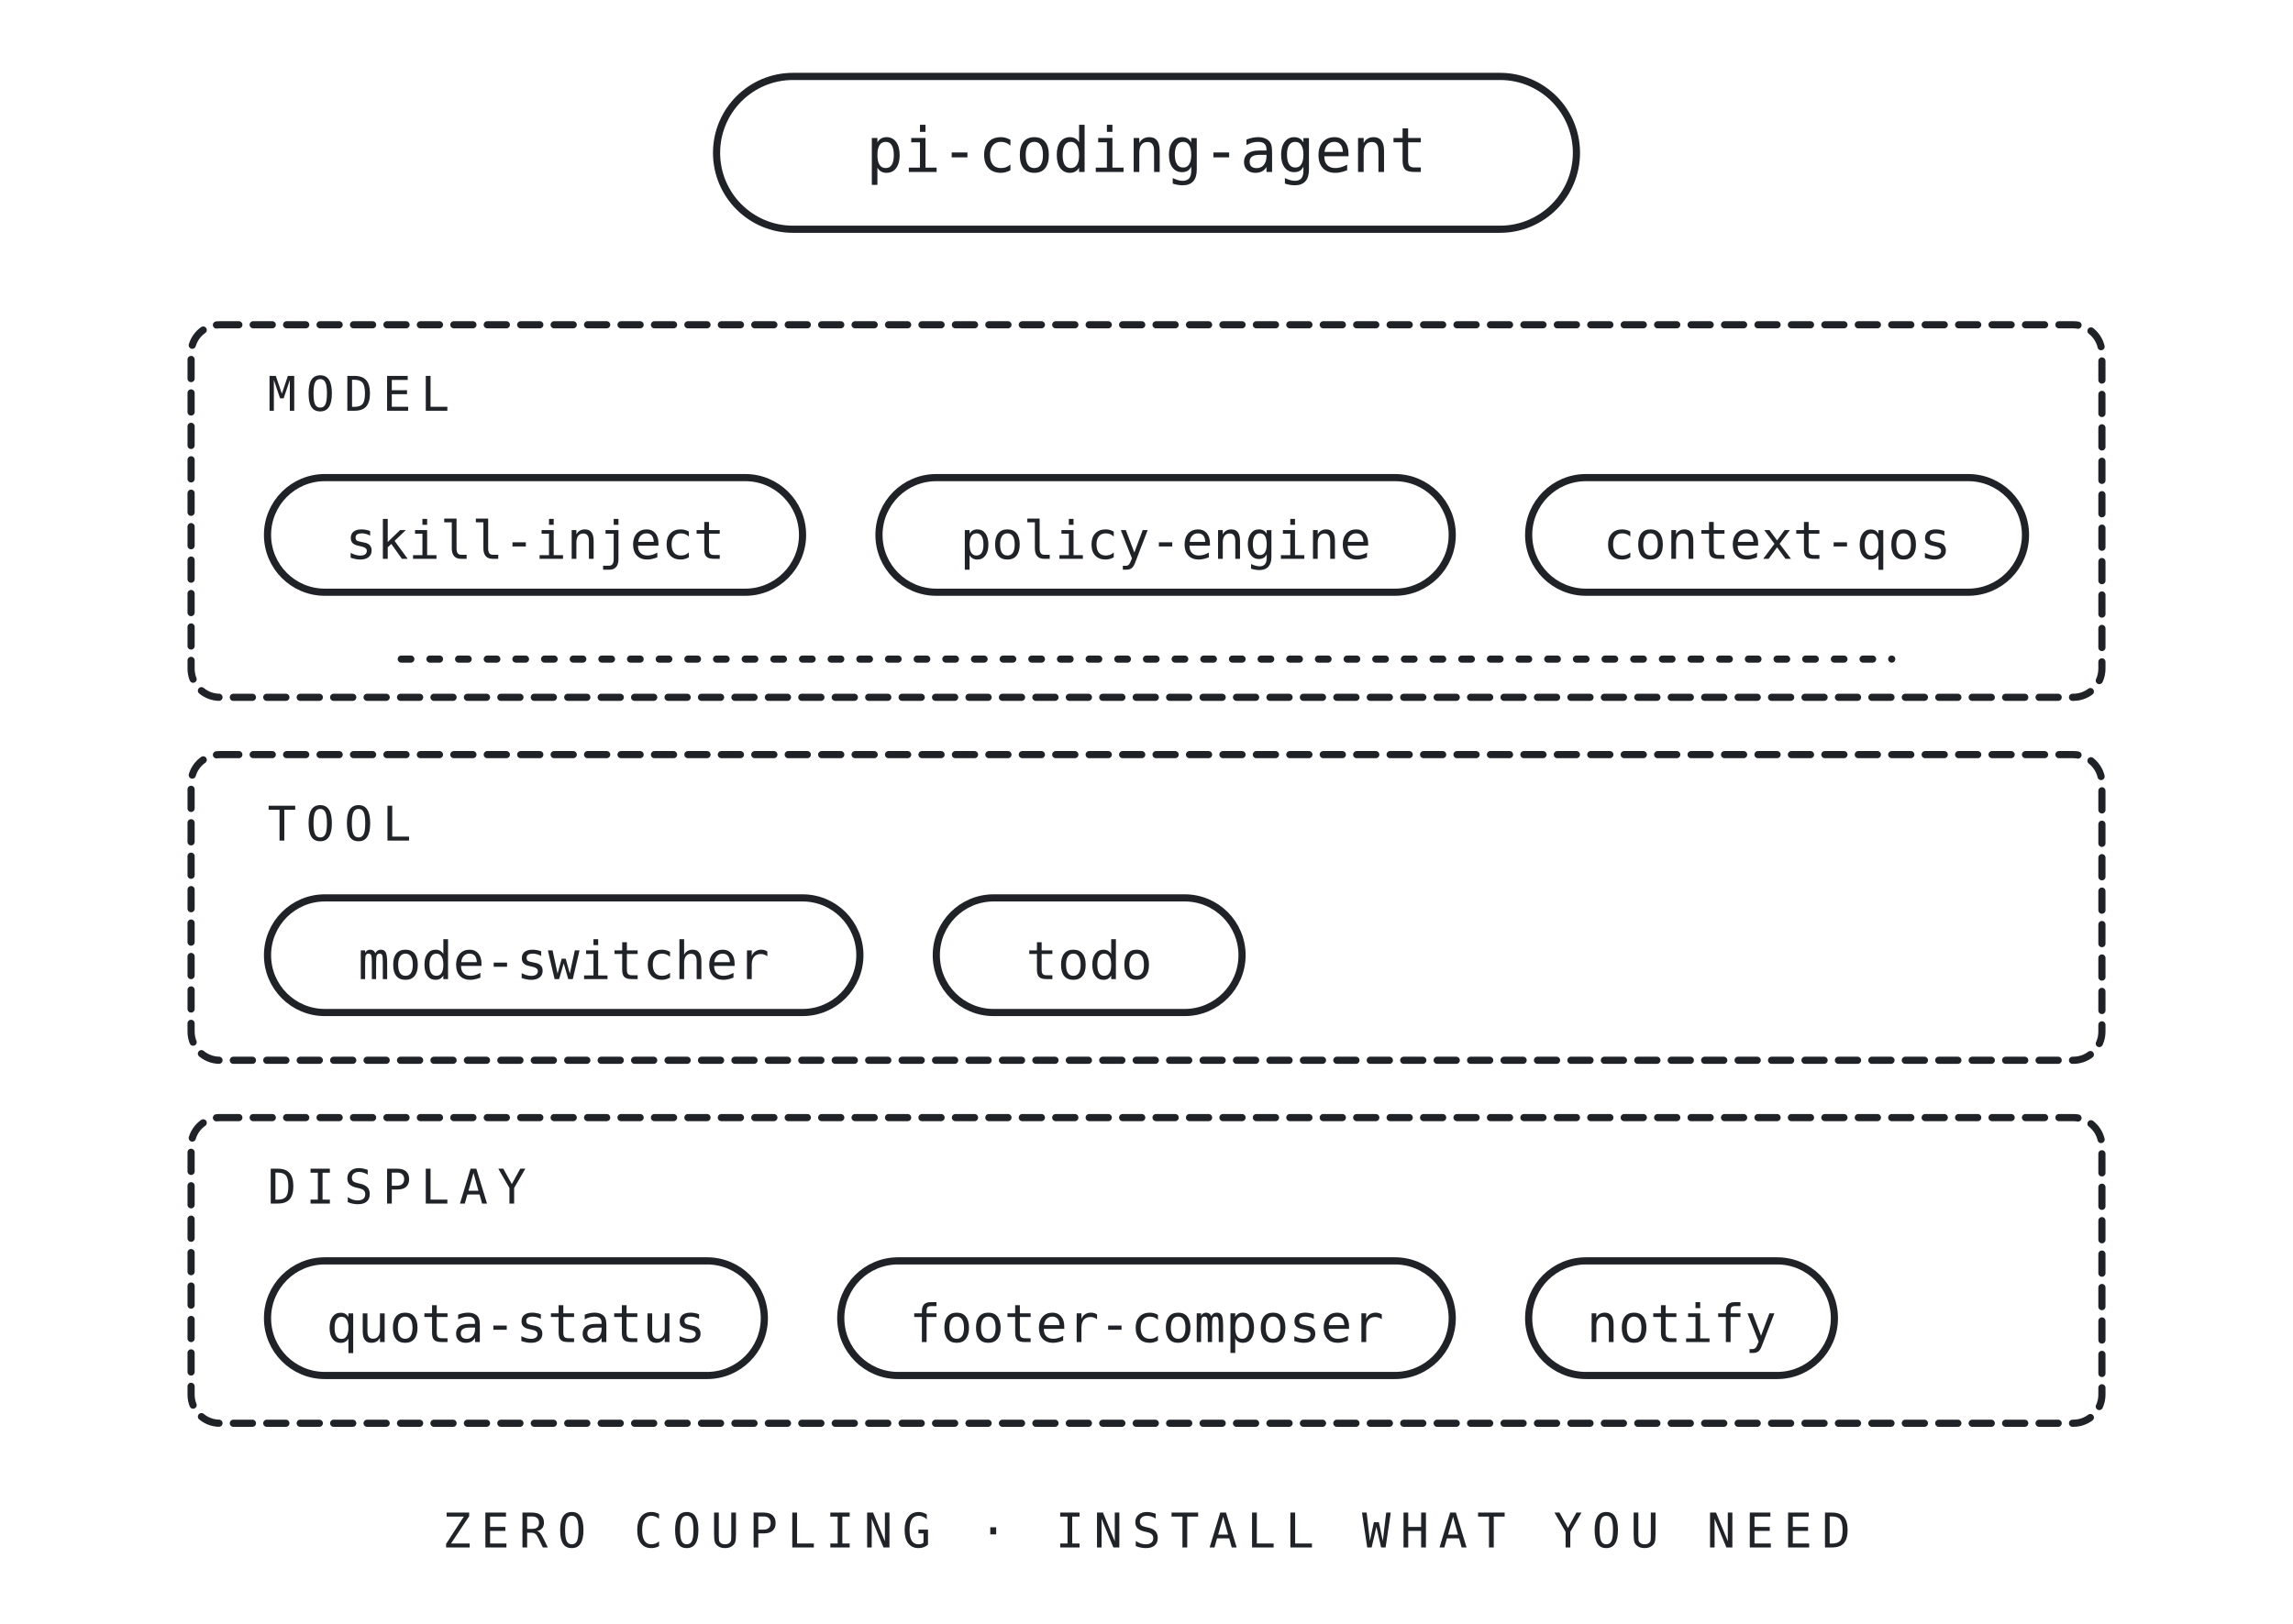
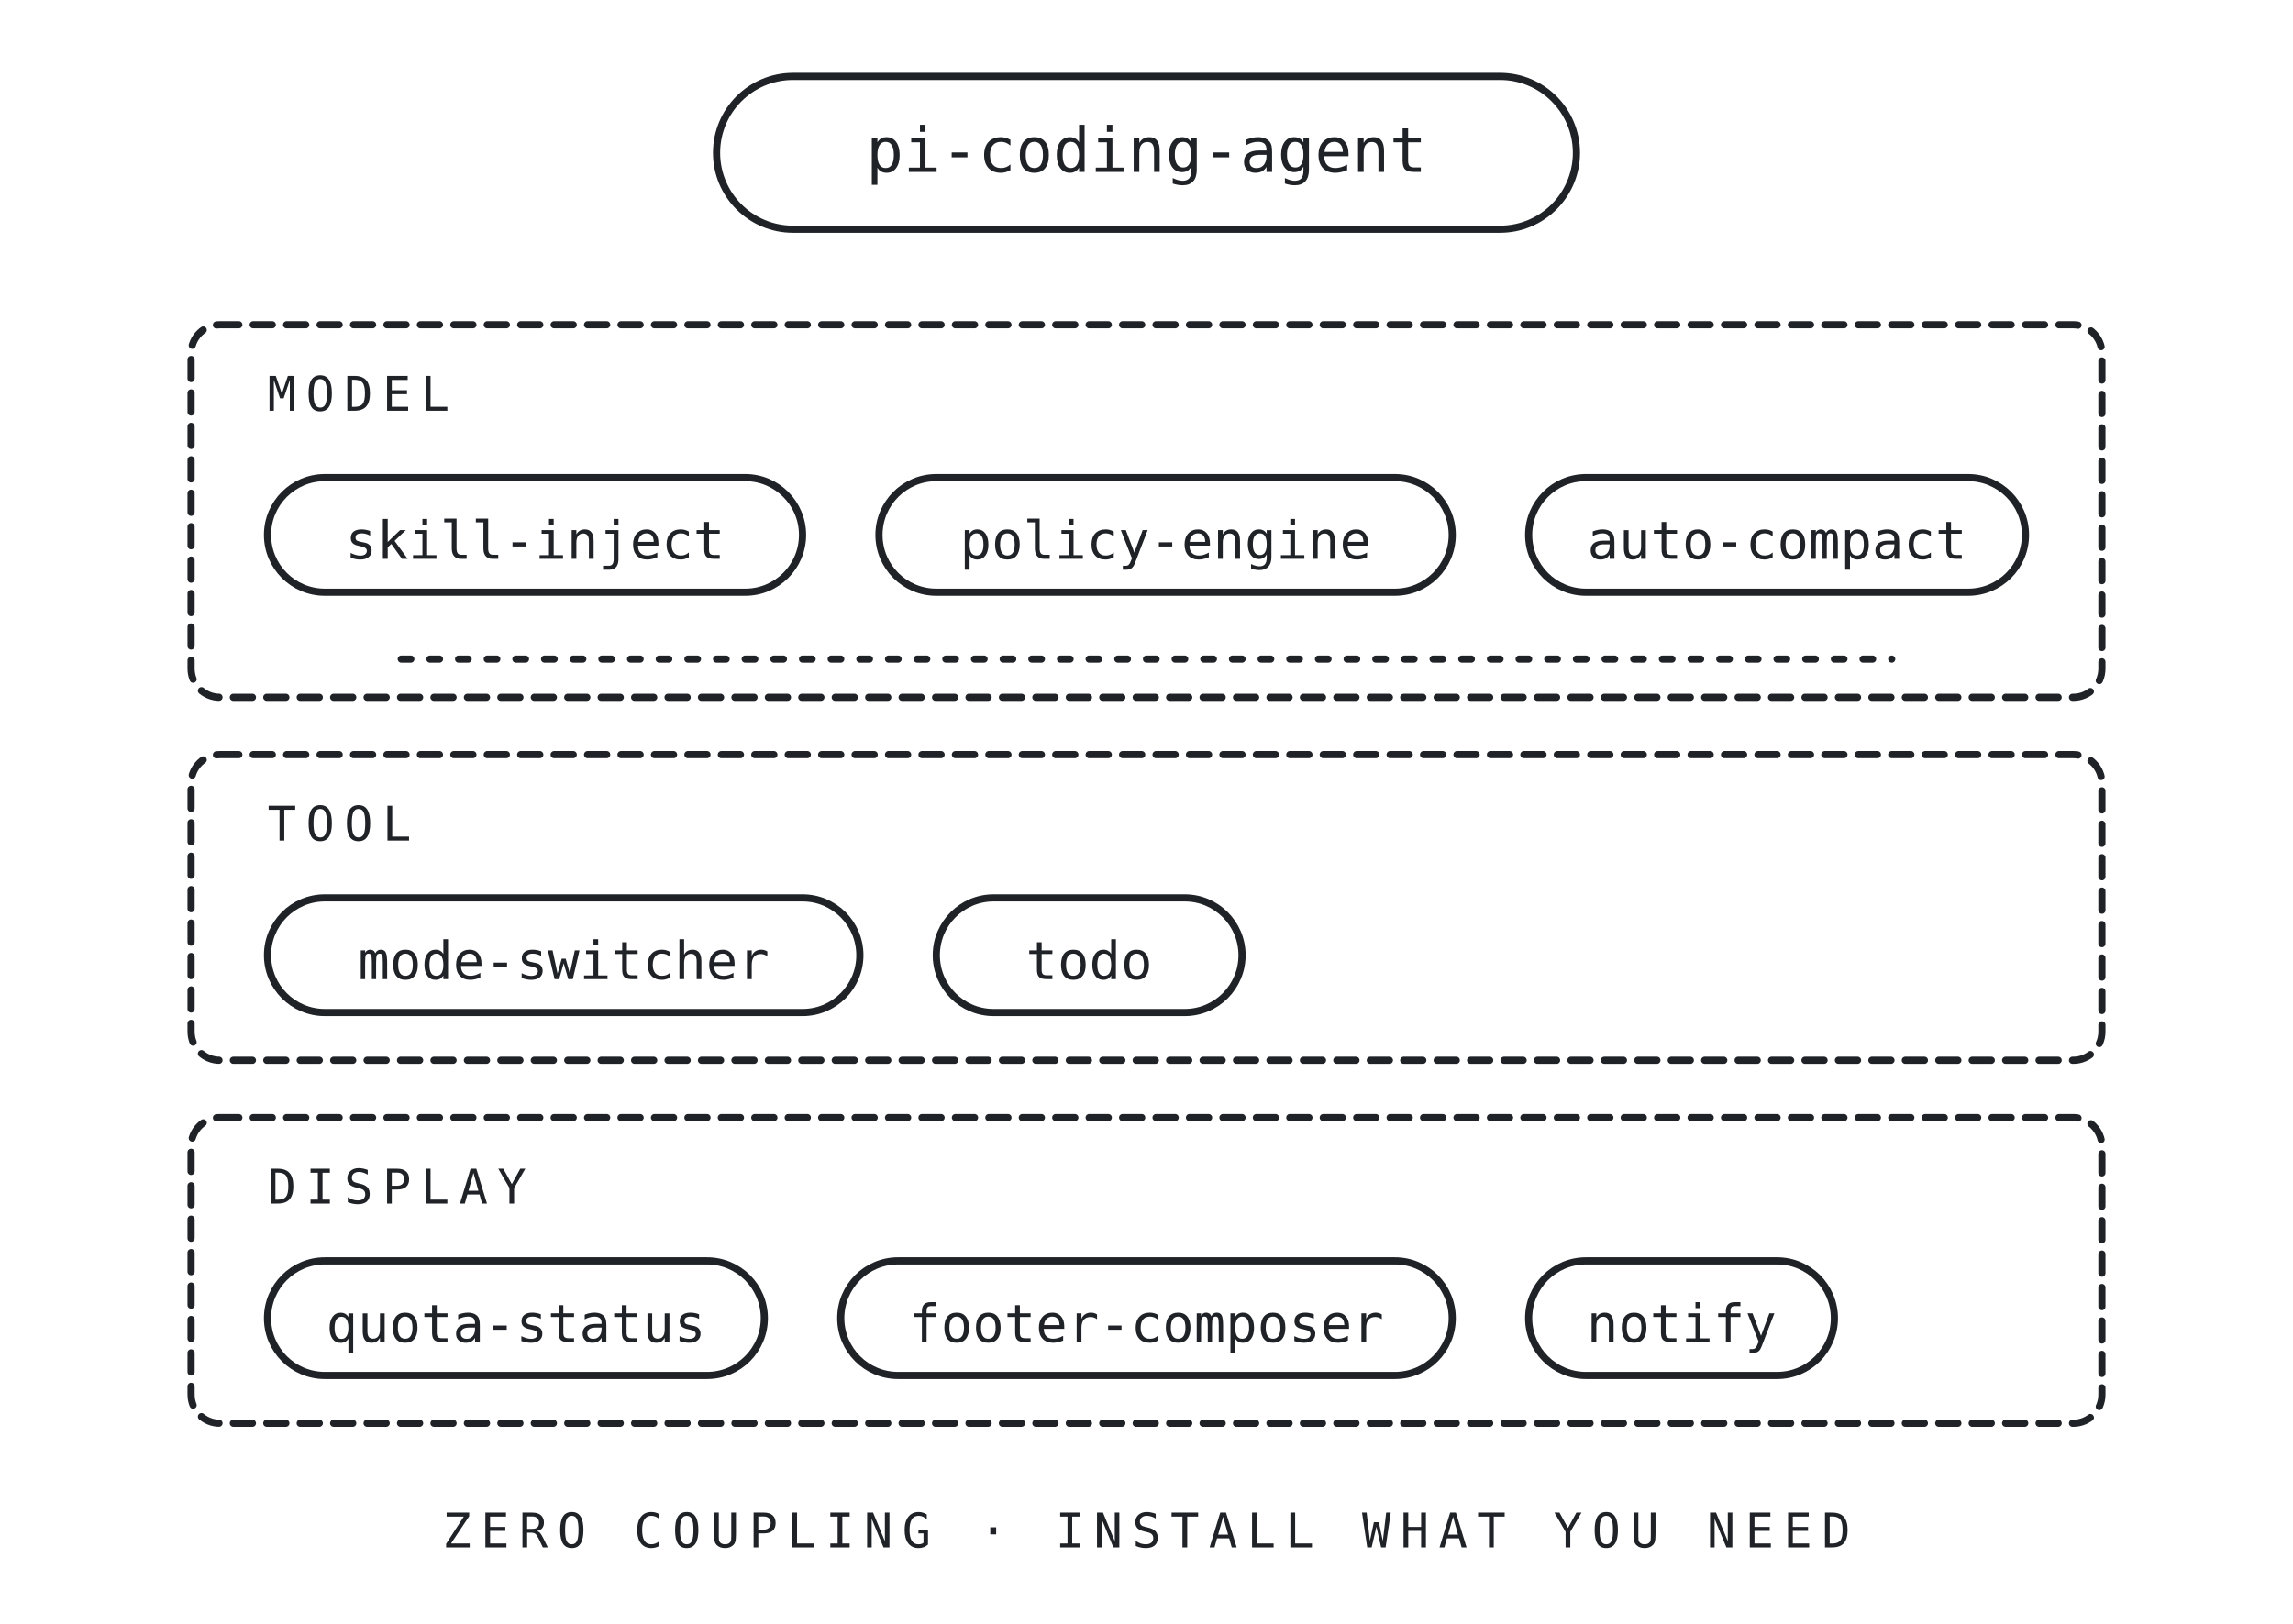
- <svg xmlns="http://www.w3.org/2000/svg" viewBox="0 0 480 340" fill="none" stroke="currentColor" stroke-width="1.5" stroke-linecap="round" stroke-linejoin="round" role="img" aria-label="Architecture: three independent extension layers feeding pi-coding-agent">
+ <svg xmlns="http://www.w3.org/2000/svg" viewBox="0 0 480 340" fill="none" stroke="currentColor" stroke-width="1.5" stroke-linecap="round" stroke-linejoin="round" role="img" aria-label="Architecture: three groups of independent Pi extensions">
  <style>
    :root { color: #1f2328; }
    @media (prefers-color-scheme: dark) { :root { color: #e6edf3; } }
    text { font-family: ui-monospace, SFMono-Regular, Menlo, monospace; fill: currentColor; stroke: none; }
    .pill { stroke: currentColor; fill: none; }
    .band { stroke: currentColor; stroke-dasharray: 4 3; fill: none; }
    .agent-text { font-size: 13px; }
    .layer { font-size: 10px; letter-spacing: 2px; }
    .ext { font-size: 11px; }
    .footer { font-size: 10px; letter-spacing: 2px; }
  </style>
  <rect class="pill" x="150" y="16" width="180" height="32" rx="16" />
  <text class="agent-text" x="240" y="36" text-anchor="middle">pi-coding-agent</text>
  <rect class="band" x="40" y="68" width="400" height="78" rx="6" />
  <text class="layer" x="56" y="86">MODEL</text>
  <g transform="translate(56, 100)">
    <rect class="pill" width="112" height="24" rx="12" />
    <text class="ext" x="56" y="17" text-anchor="middle">skill-inject</text>
  </g>
  <g transform="translate(184, 100)">
    <rect class="pill" width="120" height="24" rx="12" />
    <text class="ext" x="60" y="17" text-anchor="middle">policy-engine</text>
  </g>
  <g transform="translate(320, 100)">
    <rect class="pill" width="104" height="24" rx="12" />
-     <text class="ext" x="52" y="17" text-anchor="middle">context-qos</text>
+     <text class="ext" x="52" y="17" text-anchor="middle">auto-compact</text>
  </g>
  <line x1="84" y1="138" x2="396" y2="138" stroke-dasharray="2 4" />
  <rect class="band" x="40" y="158" width="400" height="64" rx="6" />
  <text class="layer" x="56" y="176">TOOL</text>
  <g transform="translate(56, 188)">
    <rect class="pill" width="124" height="24" rx="12" />
    <text class="ext" x="62" y="17" text-anchor="middle">mode-switcher</text>
  </g>
  <g transform="translate(196, 188)">
    <rect class="pill" width="64" height="24" rx="12" />
    <text class="ext" x="32" y="17" text-anchor="middle">todo</text>
  </g>
  <rect class="band" x="40" y="234" width="400" height="64" rx="6" />
  <text class="layer" x="56" y="252">DISPLAY</text>
  <g transform="translate(56, 264)">
    <rect class="pill" width="104" height="24" rx="12" />
    <text class="ext" x="52" y="17" text-anchor="middle">quota-status</text>
  </g>
  <g transform="translate(176, 264)">
    <rect class="pill" width="128" height="24" rx="12" />
    <text class="ext" x="64" y="17" text-anchor="middle">footer-composer</text>
  </g>
  <g transform="translate(320, 264)">
    <rect class="pill" width="64" height="24" rx="12" />
    <text class="ext" x="32" y="17" text-anchor="middle">notify</text>
  </g>
  <text class="footer" x="240" y="324" text-anchor="middle">ZERO COUPLING  ·  INSTALL WHAT YOU NEED</text>
</svg>
